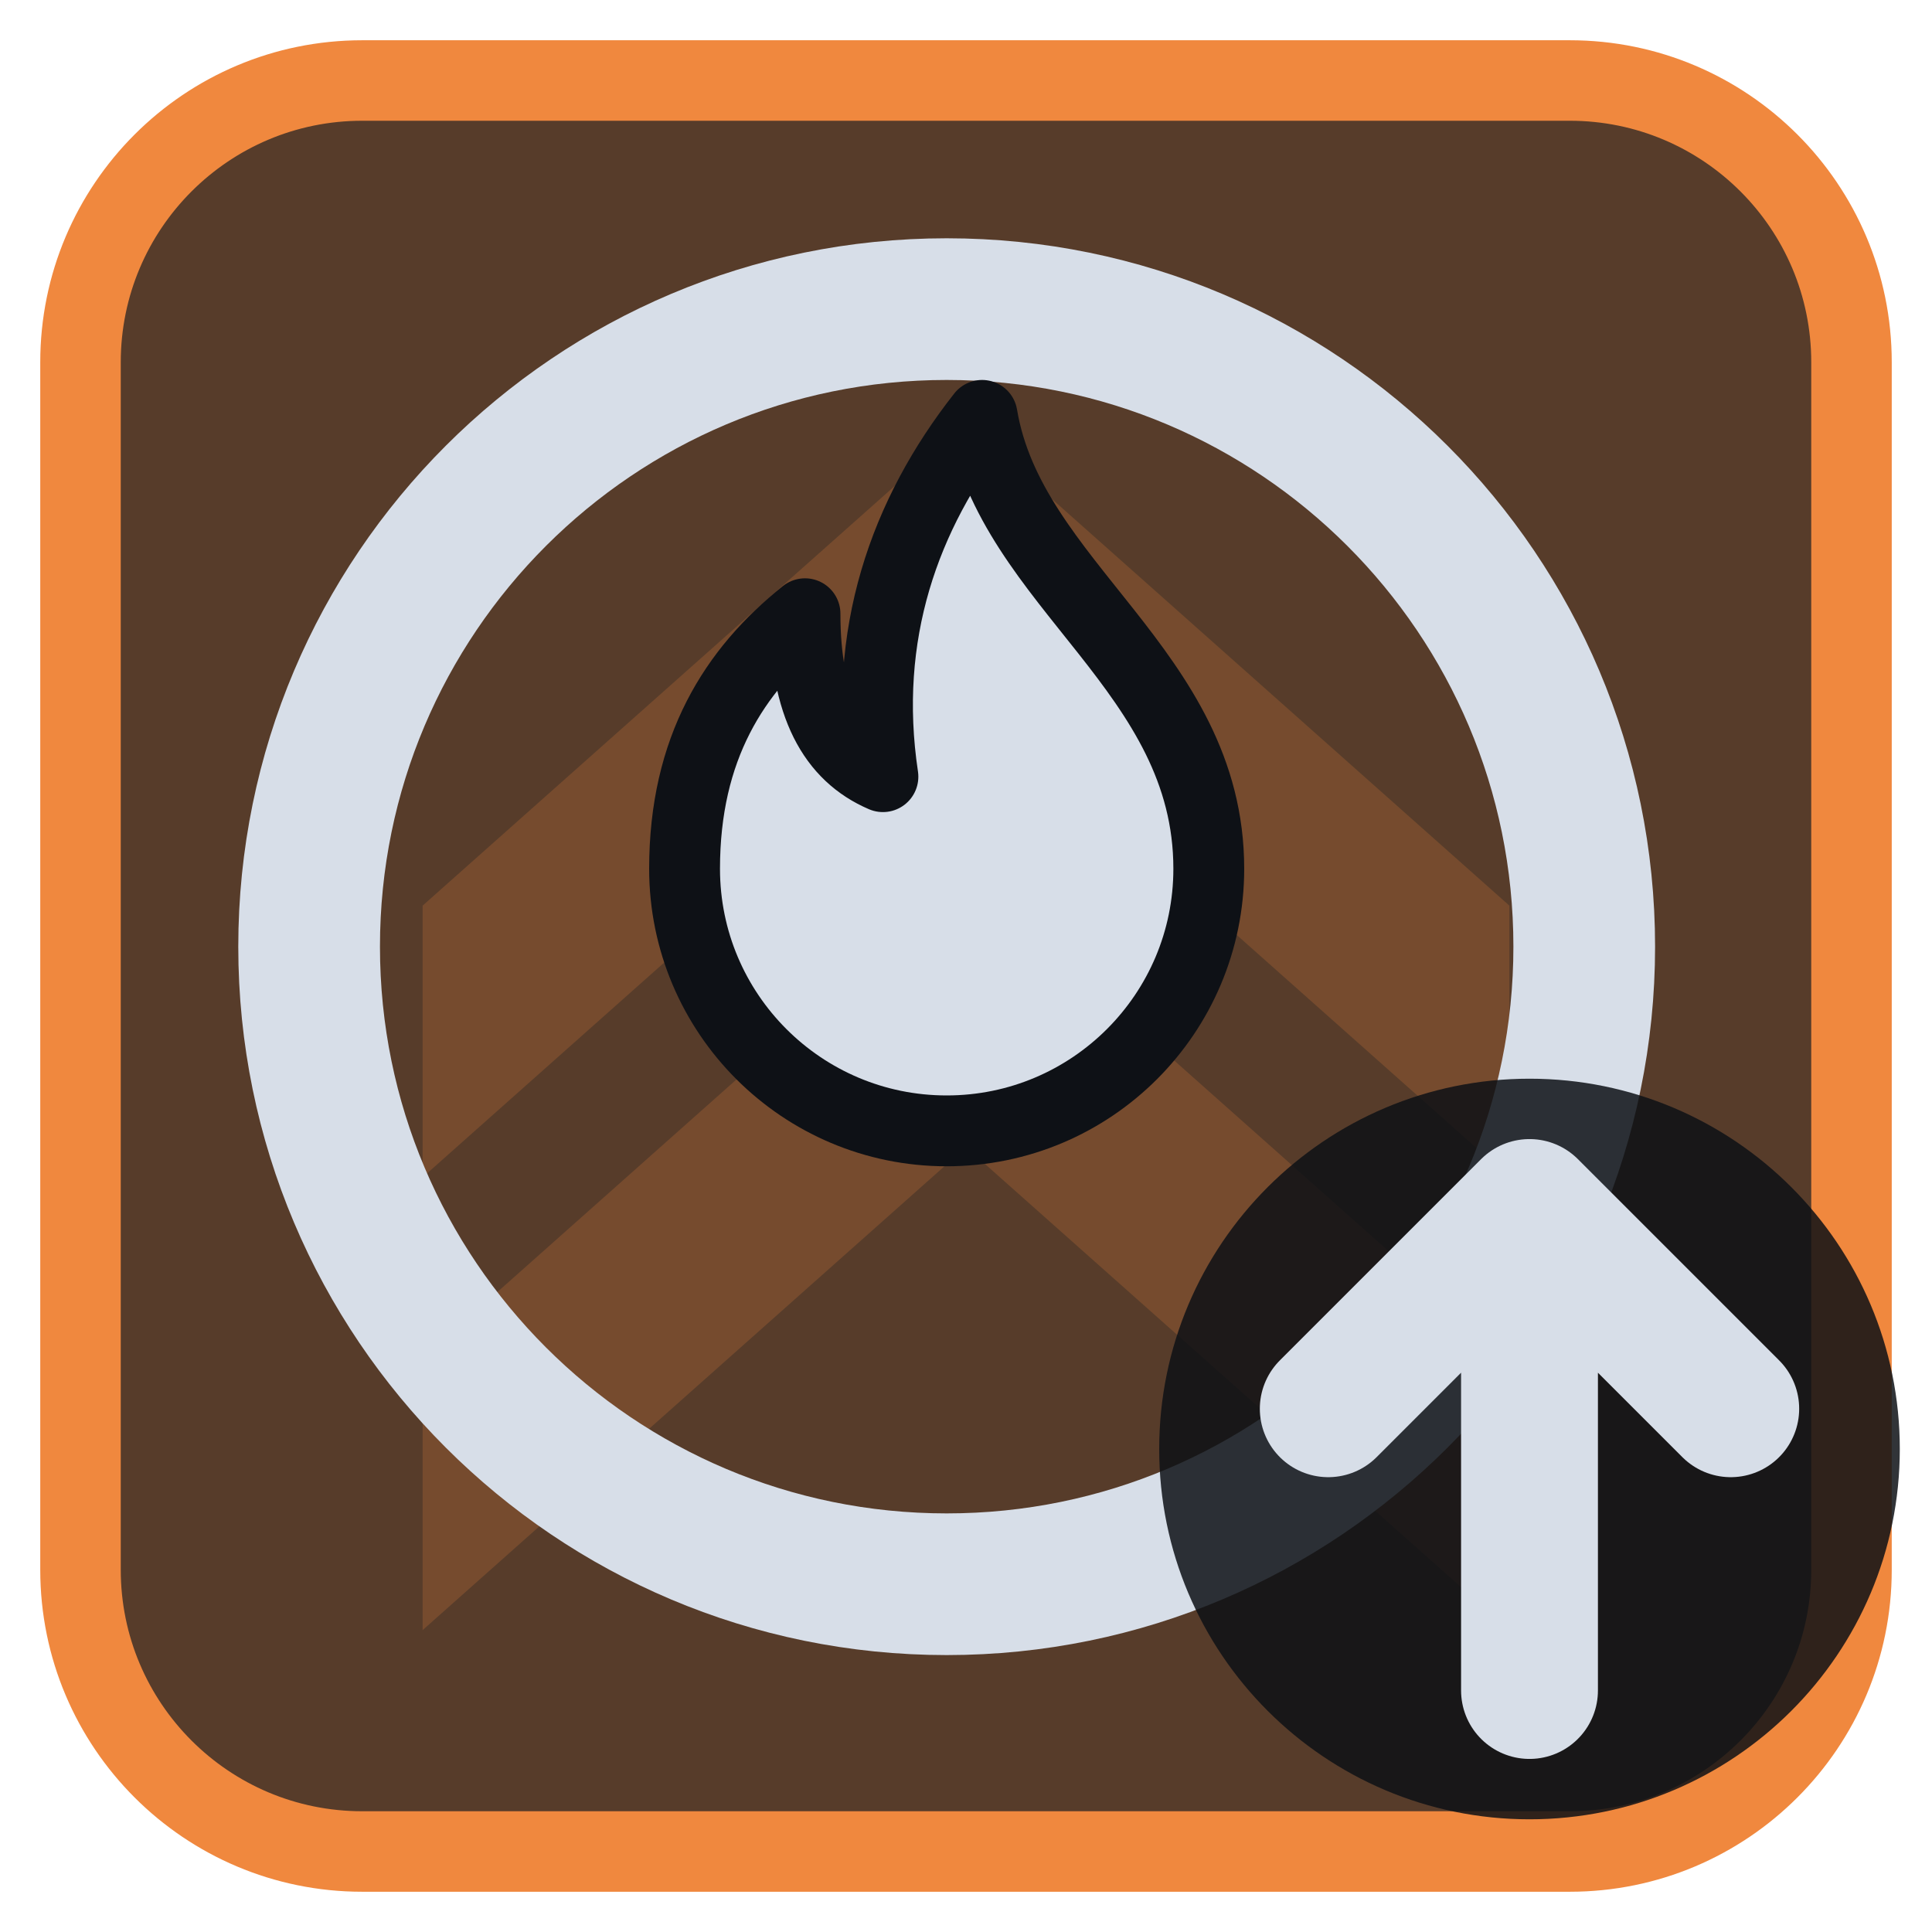
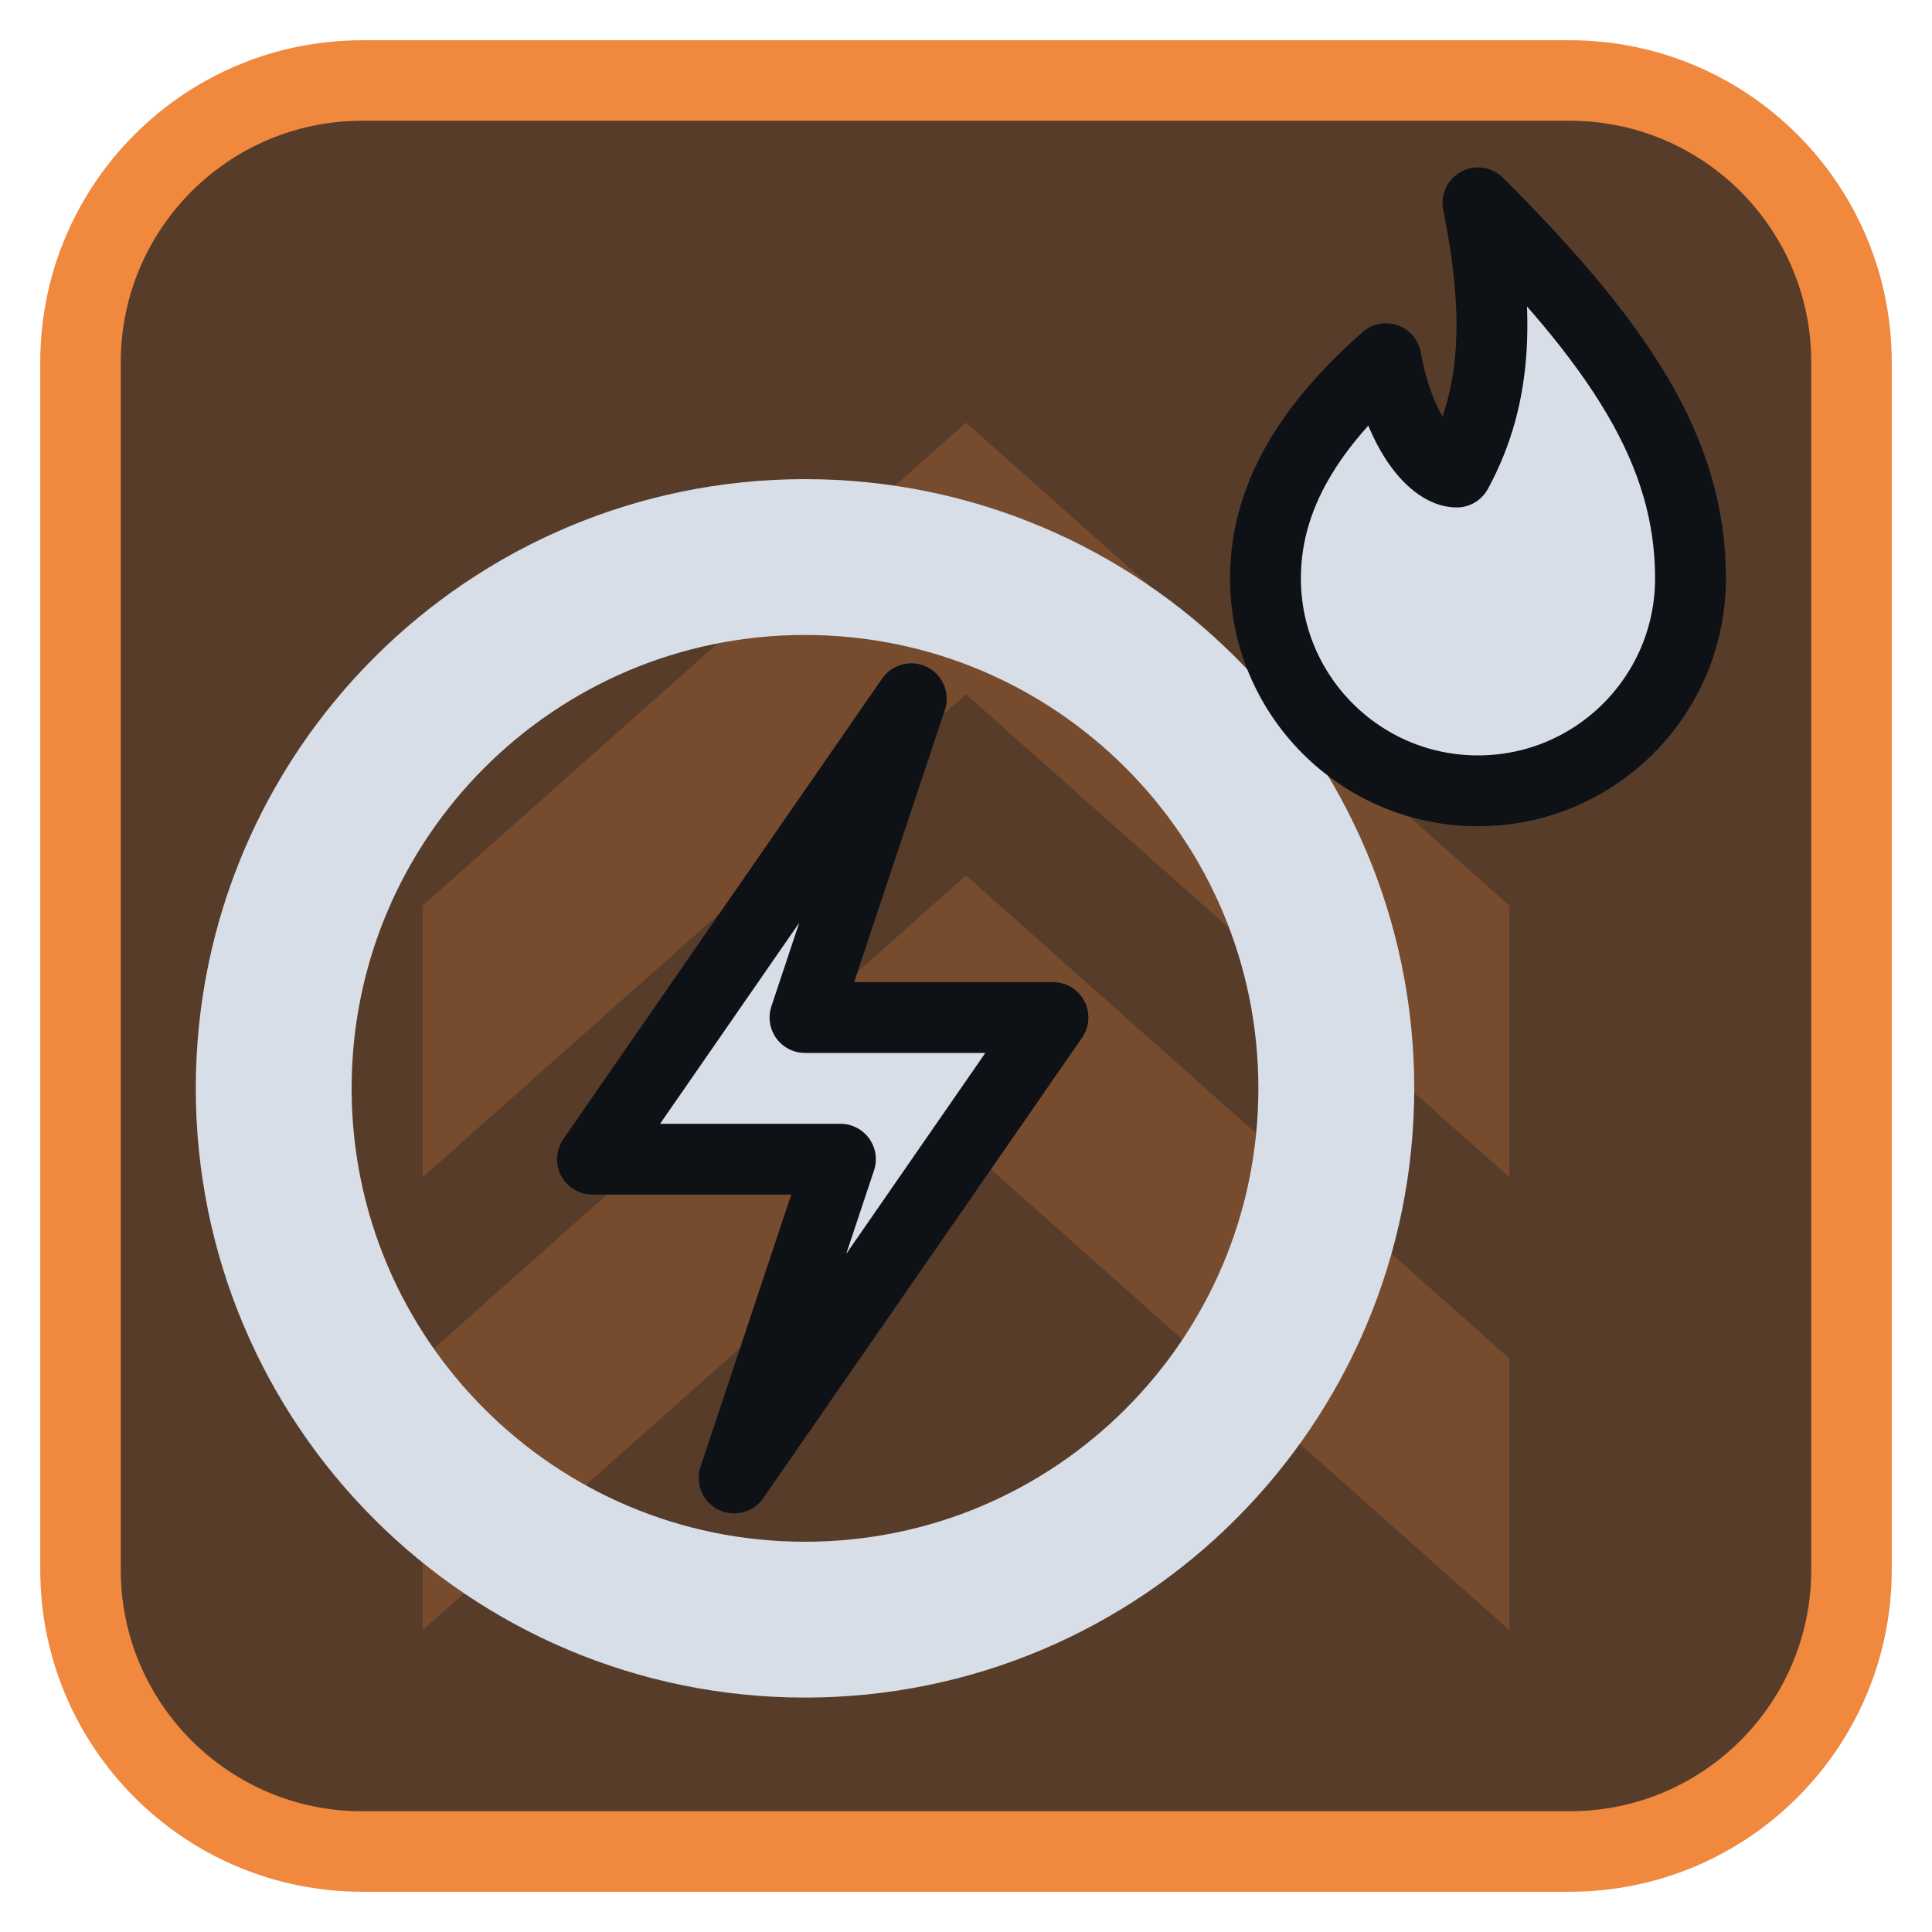
<svg xmlns="http://www.w3.org/2000/svg" viewBox="0 0 24 24" width="24" height="24">
  <rect x="1" y="1" width="22" height="22" rx="3.5" fill="#573c2a" stroke="#f0883e" stroke-width="1" />
  <g opacity="0.2" transform="translate(3,3) scale(0.75)">
    <path d="M3 11l9-8 9 8v4.5l-9-8-9 8zM3 18.5l9-8 9 8V23l-9-8-9 8z" fill="#f0883e" />
  </g>
  <g transform="translate(1.2,1.2) scale(0.88)">
-     <circle cx="12" cy="12" r="9" fill="none" stroke="#d7dee8" stroke-width="2" stroke-linecap="round" stroke-linejoin="round" />
-     <path d="M12.5 4.5c.4 2.4 3.2 3.6 3.2 6.4a3.7 3.7 0 0 1-7.4 0c0-1.7.7-2.8 1.7-3.6 0 1.3.4 2 1.1 2.3-.3-2 .3-3.7 1.4-5.1z" fill="#d7dee8" stroke="#0e1116" stroke-width="1" stroke-linejoin="round" />
+     <circle cx="10" cy="14" r="7.5" fill="none" stroke="#d7dee8" stroke-width="2.2" stroke-linecap="round" stroke-linejoin="round" />
+     <path d="M11.5 8.5L7 15H10.5L9 19.5L13.5 13H10Z" fill="#d7dee8" stroke="#0e1116" stroke-width="1" stroke-linejoin="round" />
+     <path d="M19.5 1.5C21.5 3.5 22.5 5 22.5 6.8a3 3 0 0 1-6 0C16.5 5.5 17.3 4.5 18.2 3.7C18.4 4.8 18.9 5.3 19.2 5.3C19.8 4.2 19.8 3 19.5 1.5Z" fill="#d7dee8" stroke="#0e1116" stroke-width="1" stroke-linejoin="round" />
  </g>
-   <circle cx="19" cy="18" r="4.6" fill="#0e1116" fill-opacity="0.85" />
-   <path d="M19 21V15M16.5 17.5L19 15L21.5 17.5" fill="none" stroke="#d7dee8" stroke-width="1.7" stroke-linecap="round" stroke-linejoin="round" />
</svg>
